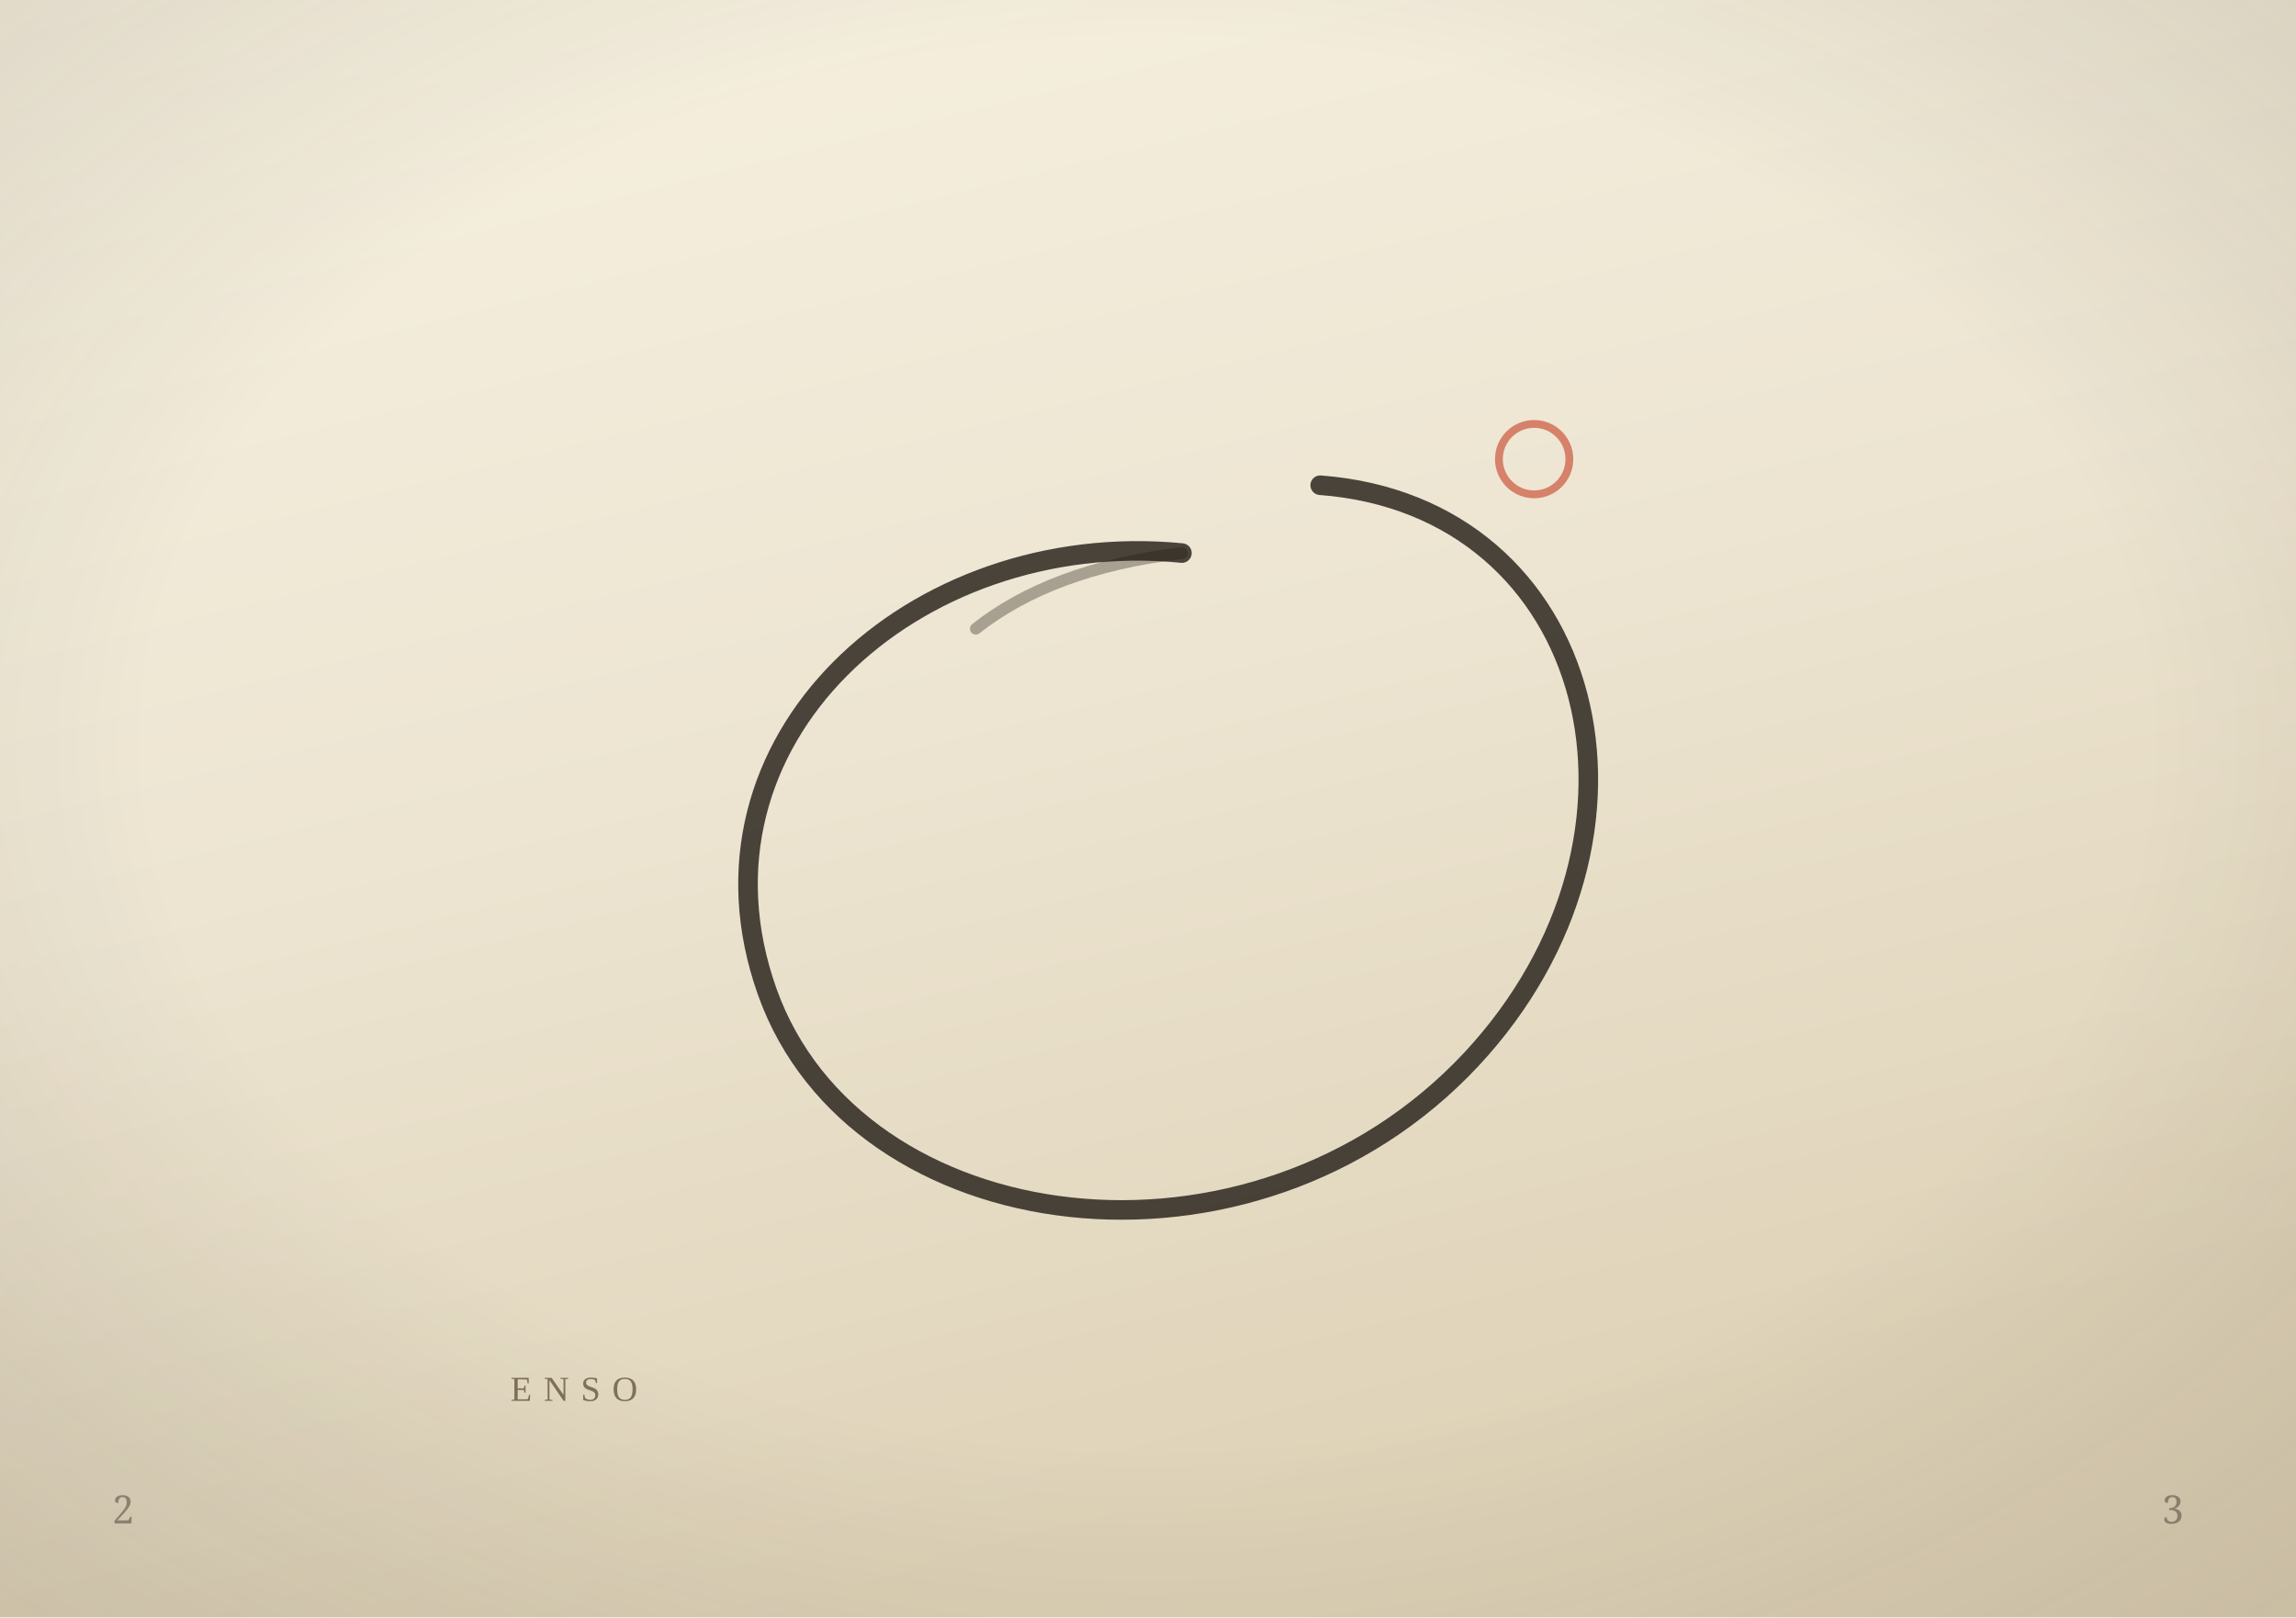
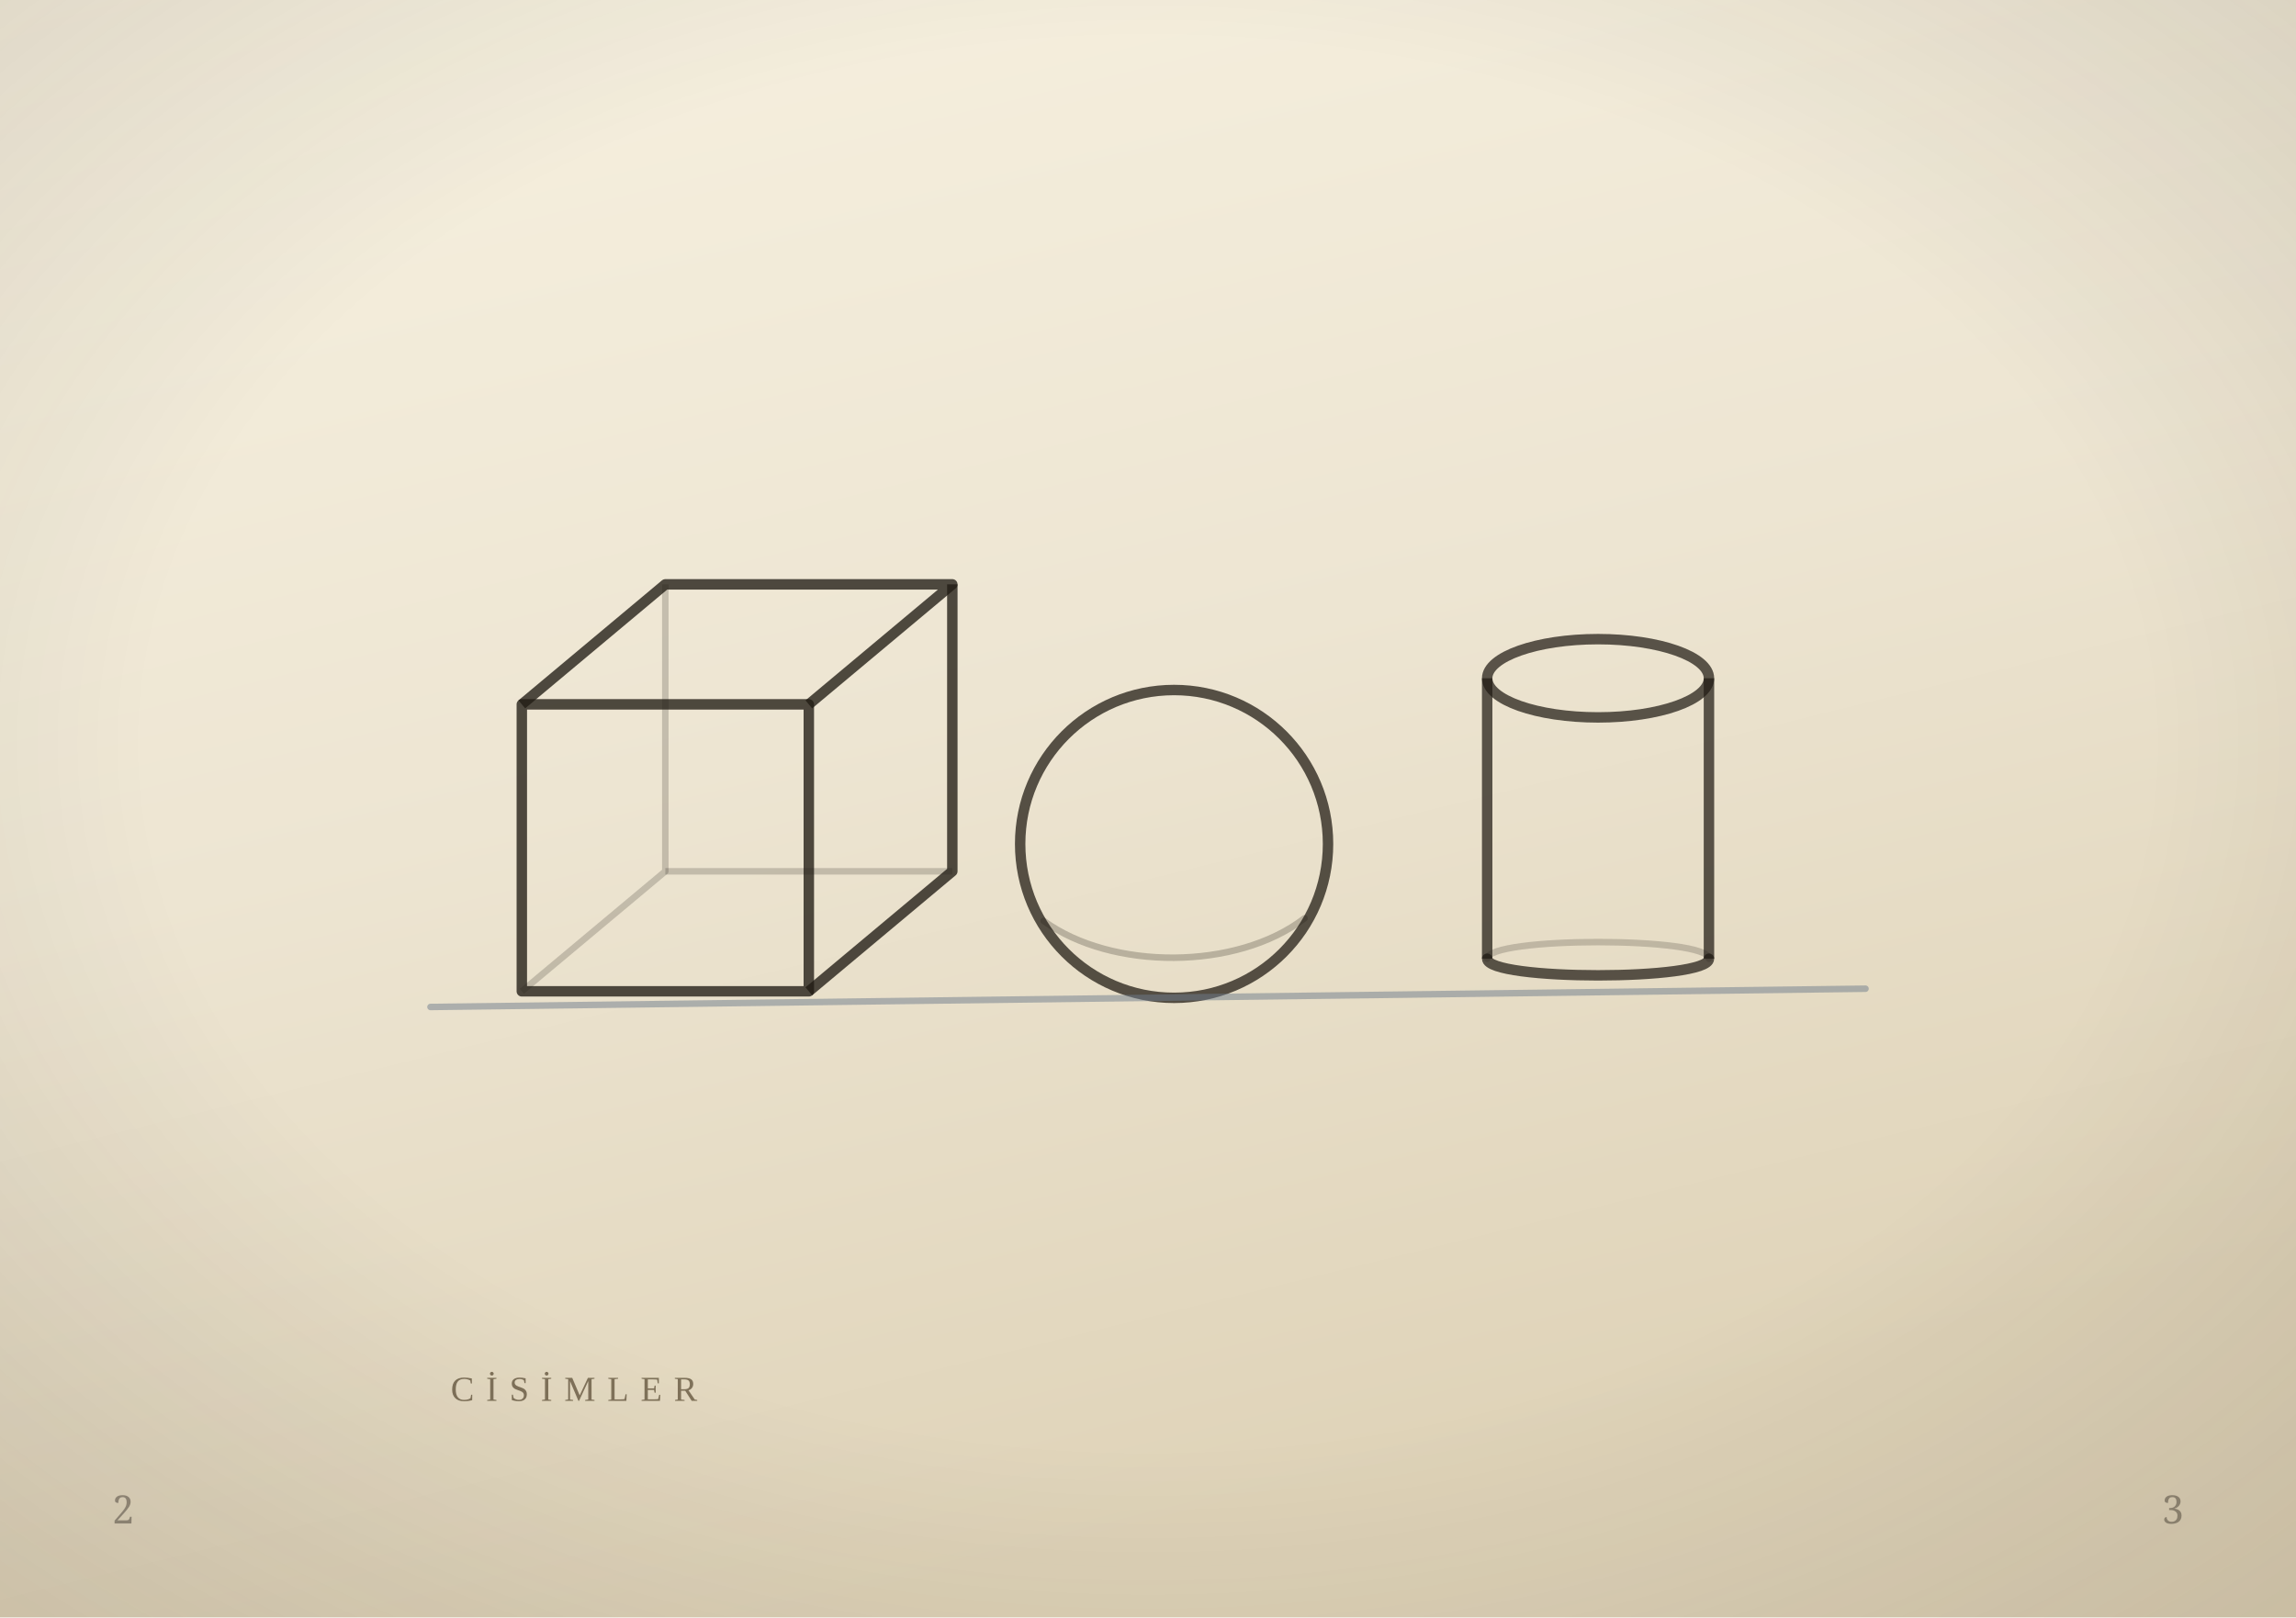
<svg xmlns="http://www.w3.org/2000/svg" width="1760" height="1240" viewBox="0 0 1760 1240">
  <defs>
    <linearGradient id="pg" x1="0" y1="0" x2="0.35" y2="1">
      <stop offset="0%" stop-color="#F7F1E0" />
      <stop offset="52%" stop-color="#EDE5D2" />
      <stop offset="100%" stop-color="#DFD3B8" />
    </linearGradient>
    <radialGradient id="vig" cx="50%" cy="46%" r="72%">
      <stop offset="60%" stop-color="#000" stop-opacity="0" />
      <stop offset="100%" stop-color="#3a2c18" stop-opacity=".13" />
    </radialGradient>
  </defs>
  <rect width="1760" height="1240" fill="url(#pg)" />
-   <path d="M1012 372 C1224 388 1288 640 1128 812 C960 992 656 952 588 760            C520 568 700 404 906 424" fill="none" stroke="#211B14" stroke-opacity=".8" stroke-width="15" stroke-linecap="round" />
-   <path d="M906 424 C838 432 786 452 748 482" fill="none" stroke="#211B14" stroke-opacity=".34" stroke-width="9" stroke-linecap="round" />
-   <circle cx="1176" cy="352" r="27" fill="none" stroke="#C6442B" stroke-opacity=".62" stroke-width="6" />
-   <text x="440" y="1074" text-anchor="middle" font-family="Georgia,'Times New Roman',serif" font-size="27" letter-spacing="9" fill="#6a5c44" fill-opacity=".82">ENSO</text>
+   <path d="M510 448 L510 668 L400 760" fill="none" stroke="#211B14" stroke-opacity=".2" stroke-width="5" stroke-linejoin="round" />
+   <path d="M510 668 L730 668" fill="none" stroke="#211B14" stroke-opacity=".2" stroke-width="5" />
+   <path d="M400 540 L620 540 L620 760 L400 760 Z" fill="none" stroke="#211B14" stroke-opacity=".78" stroke-width="8" stroke-linejoin="round" />
+   <path d="M400 540 L510 448 L730 448 L620 540" fill="none" stroke="#211B14" stroke-opacity=".78" stroke-width="8" stroke-linejoin="round" />
+   <path d="M730 448 L730 668 L620 760" fill="none" stroke="#211B14" stroke-opacity=".78" stroke-width="8" stroke-linejoin="round" />
+   <circle cx="900" cy="647" r="118" fill="none" stroke="#211B14" stroke-opacity=".74" stroke-width="8" />
+   <path d="M800 706 C852 744 948 744 1000 704" fill="none" stroke="#211B14" stroke-opacity=".24" stroke-width="5" stroke-linecap="round" />
+   <path d="M1140 520 L1140 735" fill="none" stroke="#211B14" stroke-opacity=".72" stroke-width="8" />
+   <path d="M1310 520 L1310 735" fill="none" stroke="#211B14" stroke-opacity=".72" stroke-width="8" />
+   <ellipse cx="1225" cy="520" rx="85" ry="30" fill="none" stroke="#211B14" stroke-opacity=".72" stroke-width="8" />
+   <path d="M1140 735 C1140 752 1310 752 1310 735" fill="none" stroke="#211B14" stroke-opacity=".72" stroke-width="8" stroke-linecap="round" />
+   <path d="M1140 735 C1140 718 1310 718 1310 735" fill="none" stroke="#211B14" stroke-opacity=".2" stroke-width="5" stroke-linecap="round" />
+   <path d="M330 772 L1430 758" fill="none" stroke="#6F7D8C" stroke-opacity=".5" stroke-width="5" stroke-linecap="round" />
+   <text x="440" y="1074" text-anchor="middle" font-family="Georgia,'Times New Roman',serif" font-size="27" letter-spacing="9" fill="#6a5c44" fill-opacity=".82">CİSİMLER</text>
  <text x="86" y="1168" font-family="Georgia,serif" font-size="30" fill="#211B14" fill-opacity=".4">2</text>
  <text x="1674" y="1168" text-anchor="end" font-family="Georgia,serif" font-size="30" fill="#211B14" fill-opacity=".4">3</text>
  <rect width="1760" height="1240" fill="url(#vig)" />
</svg>
